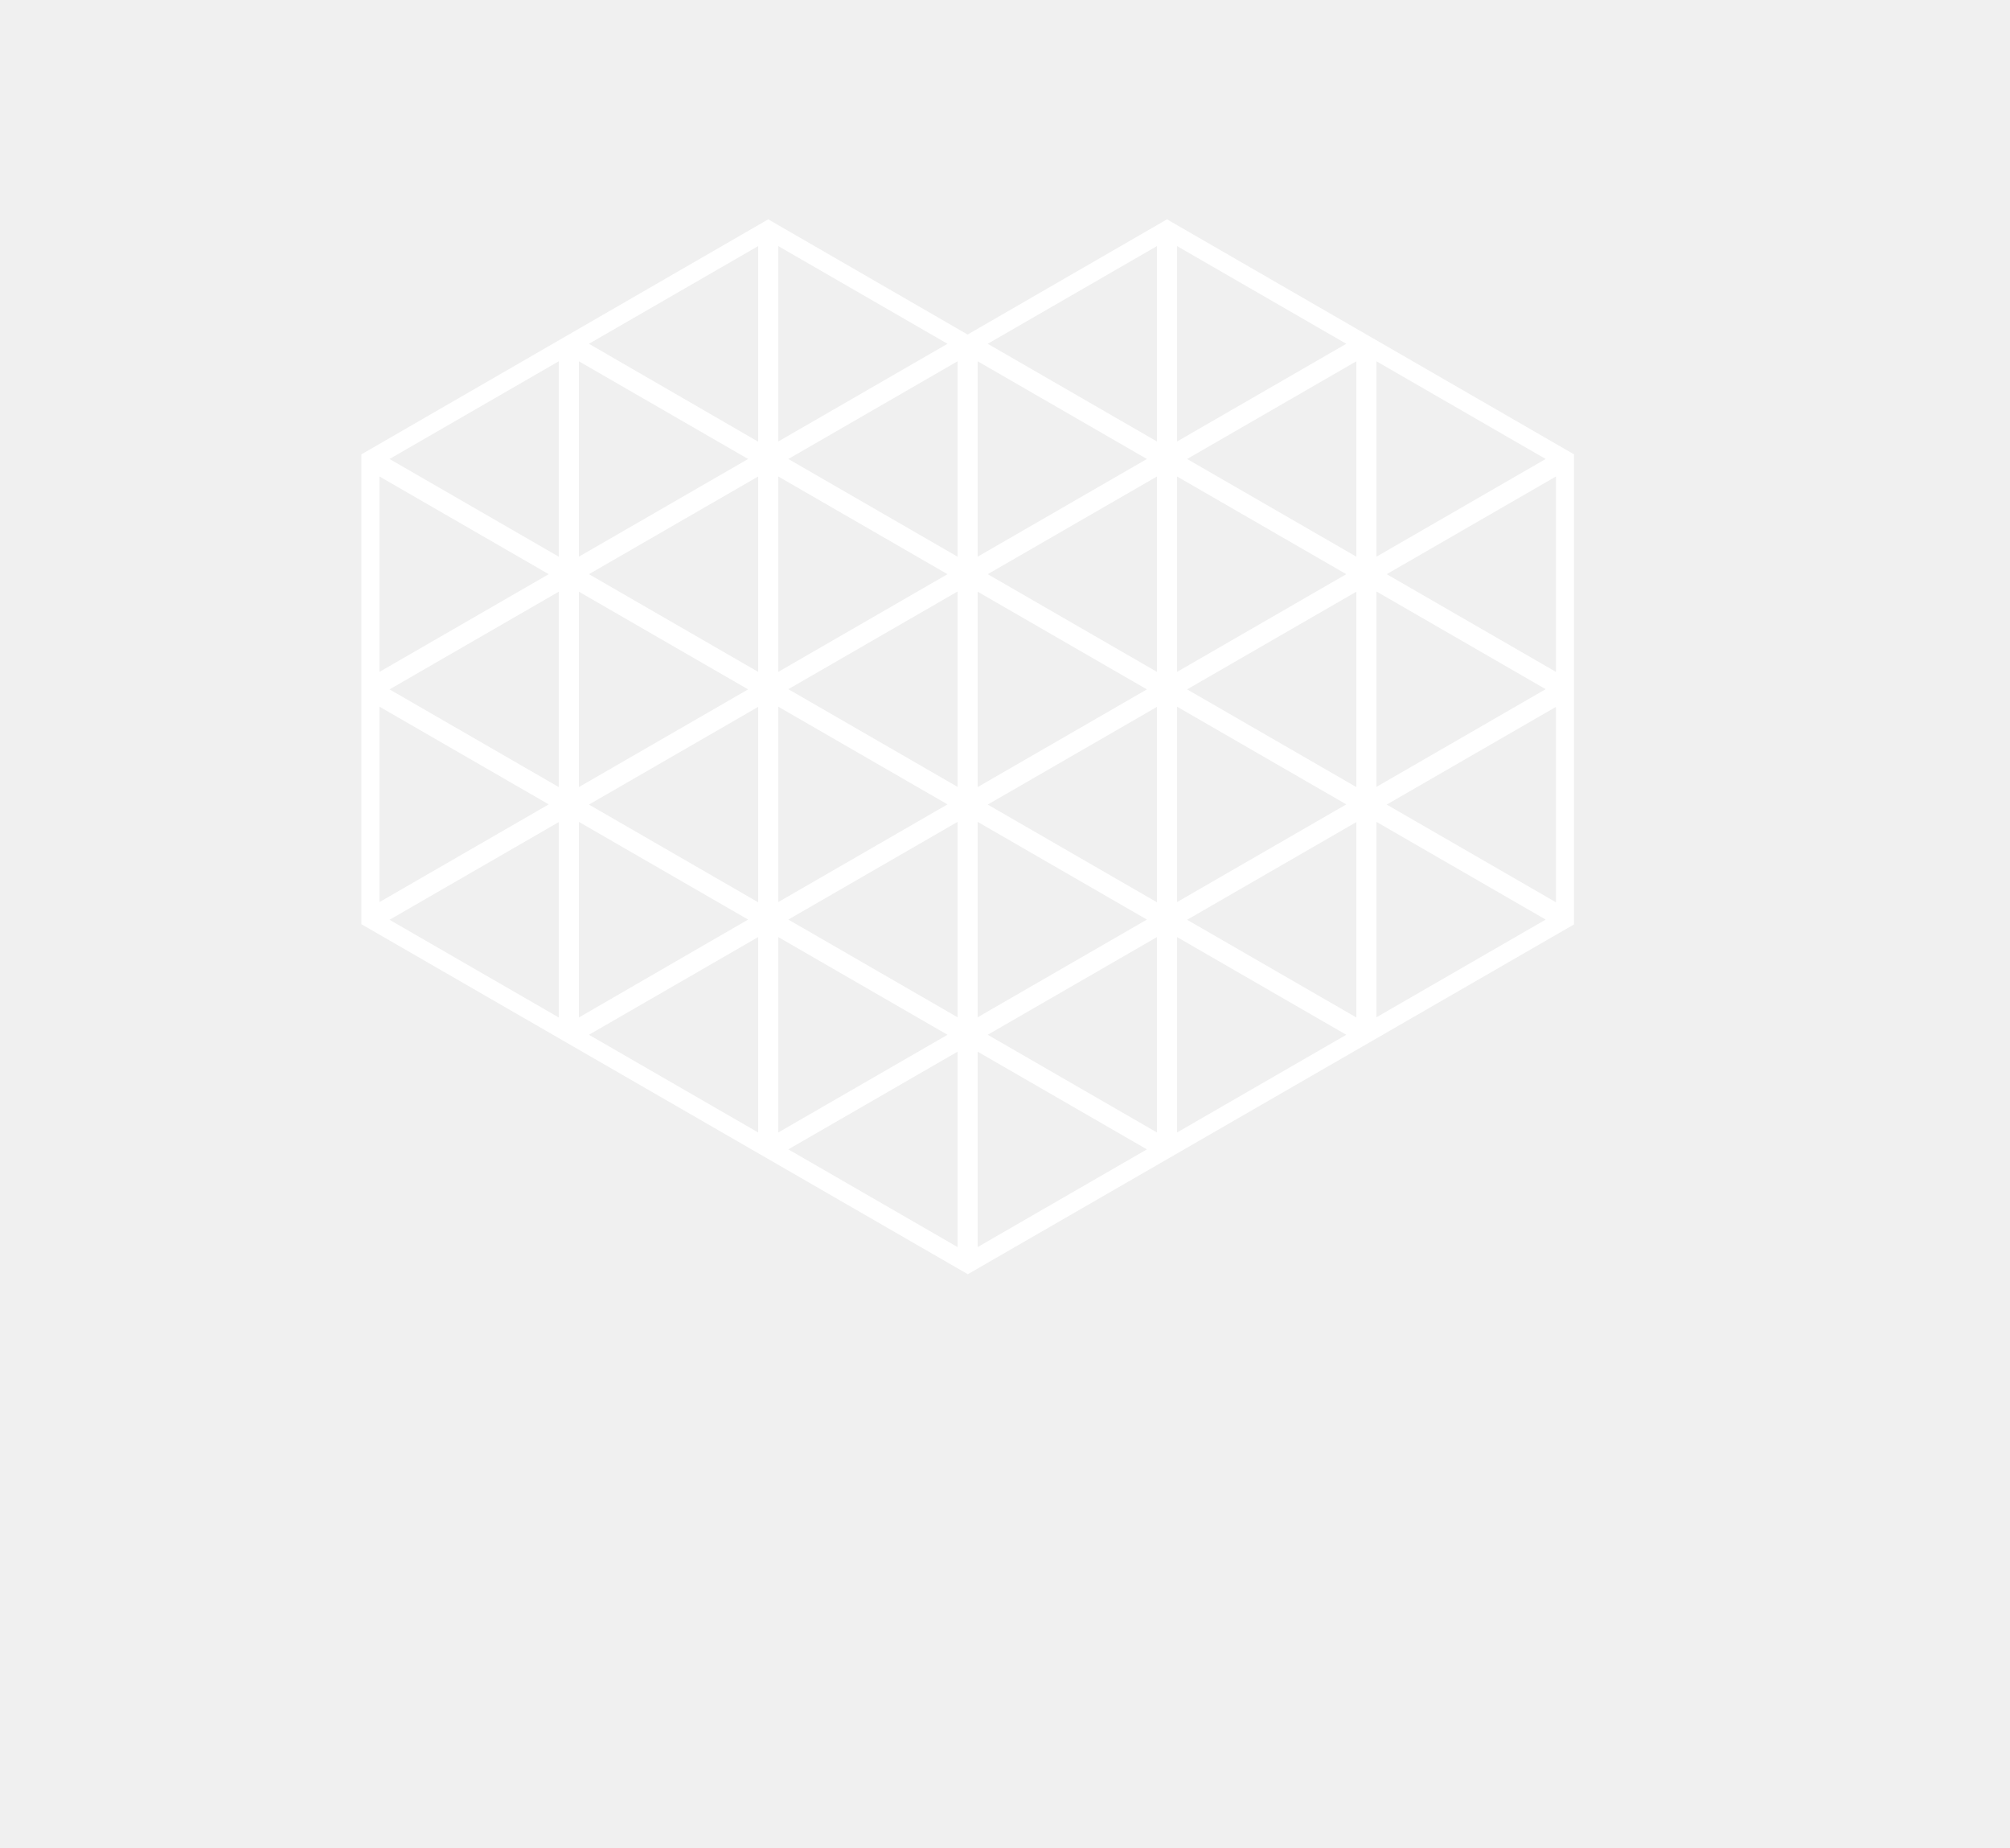
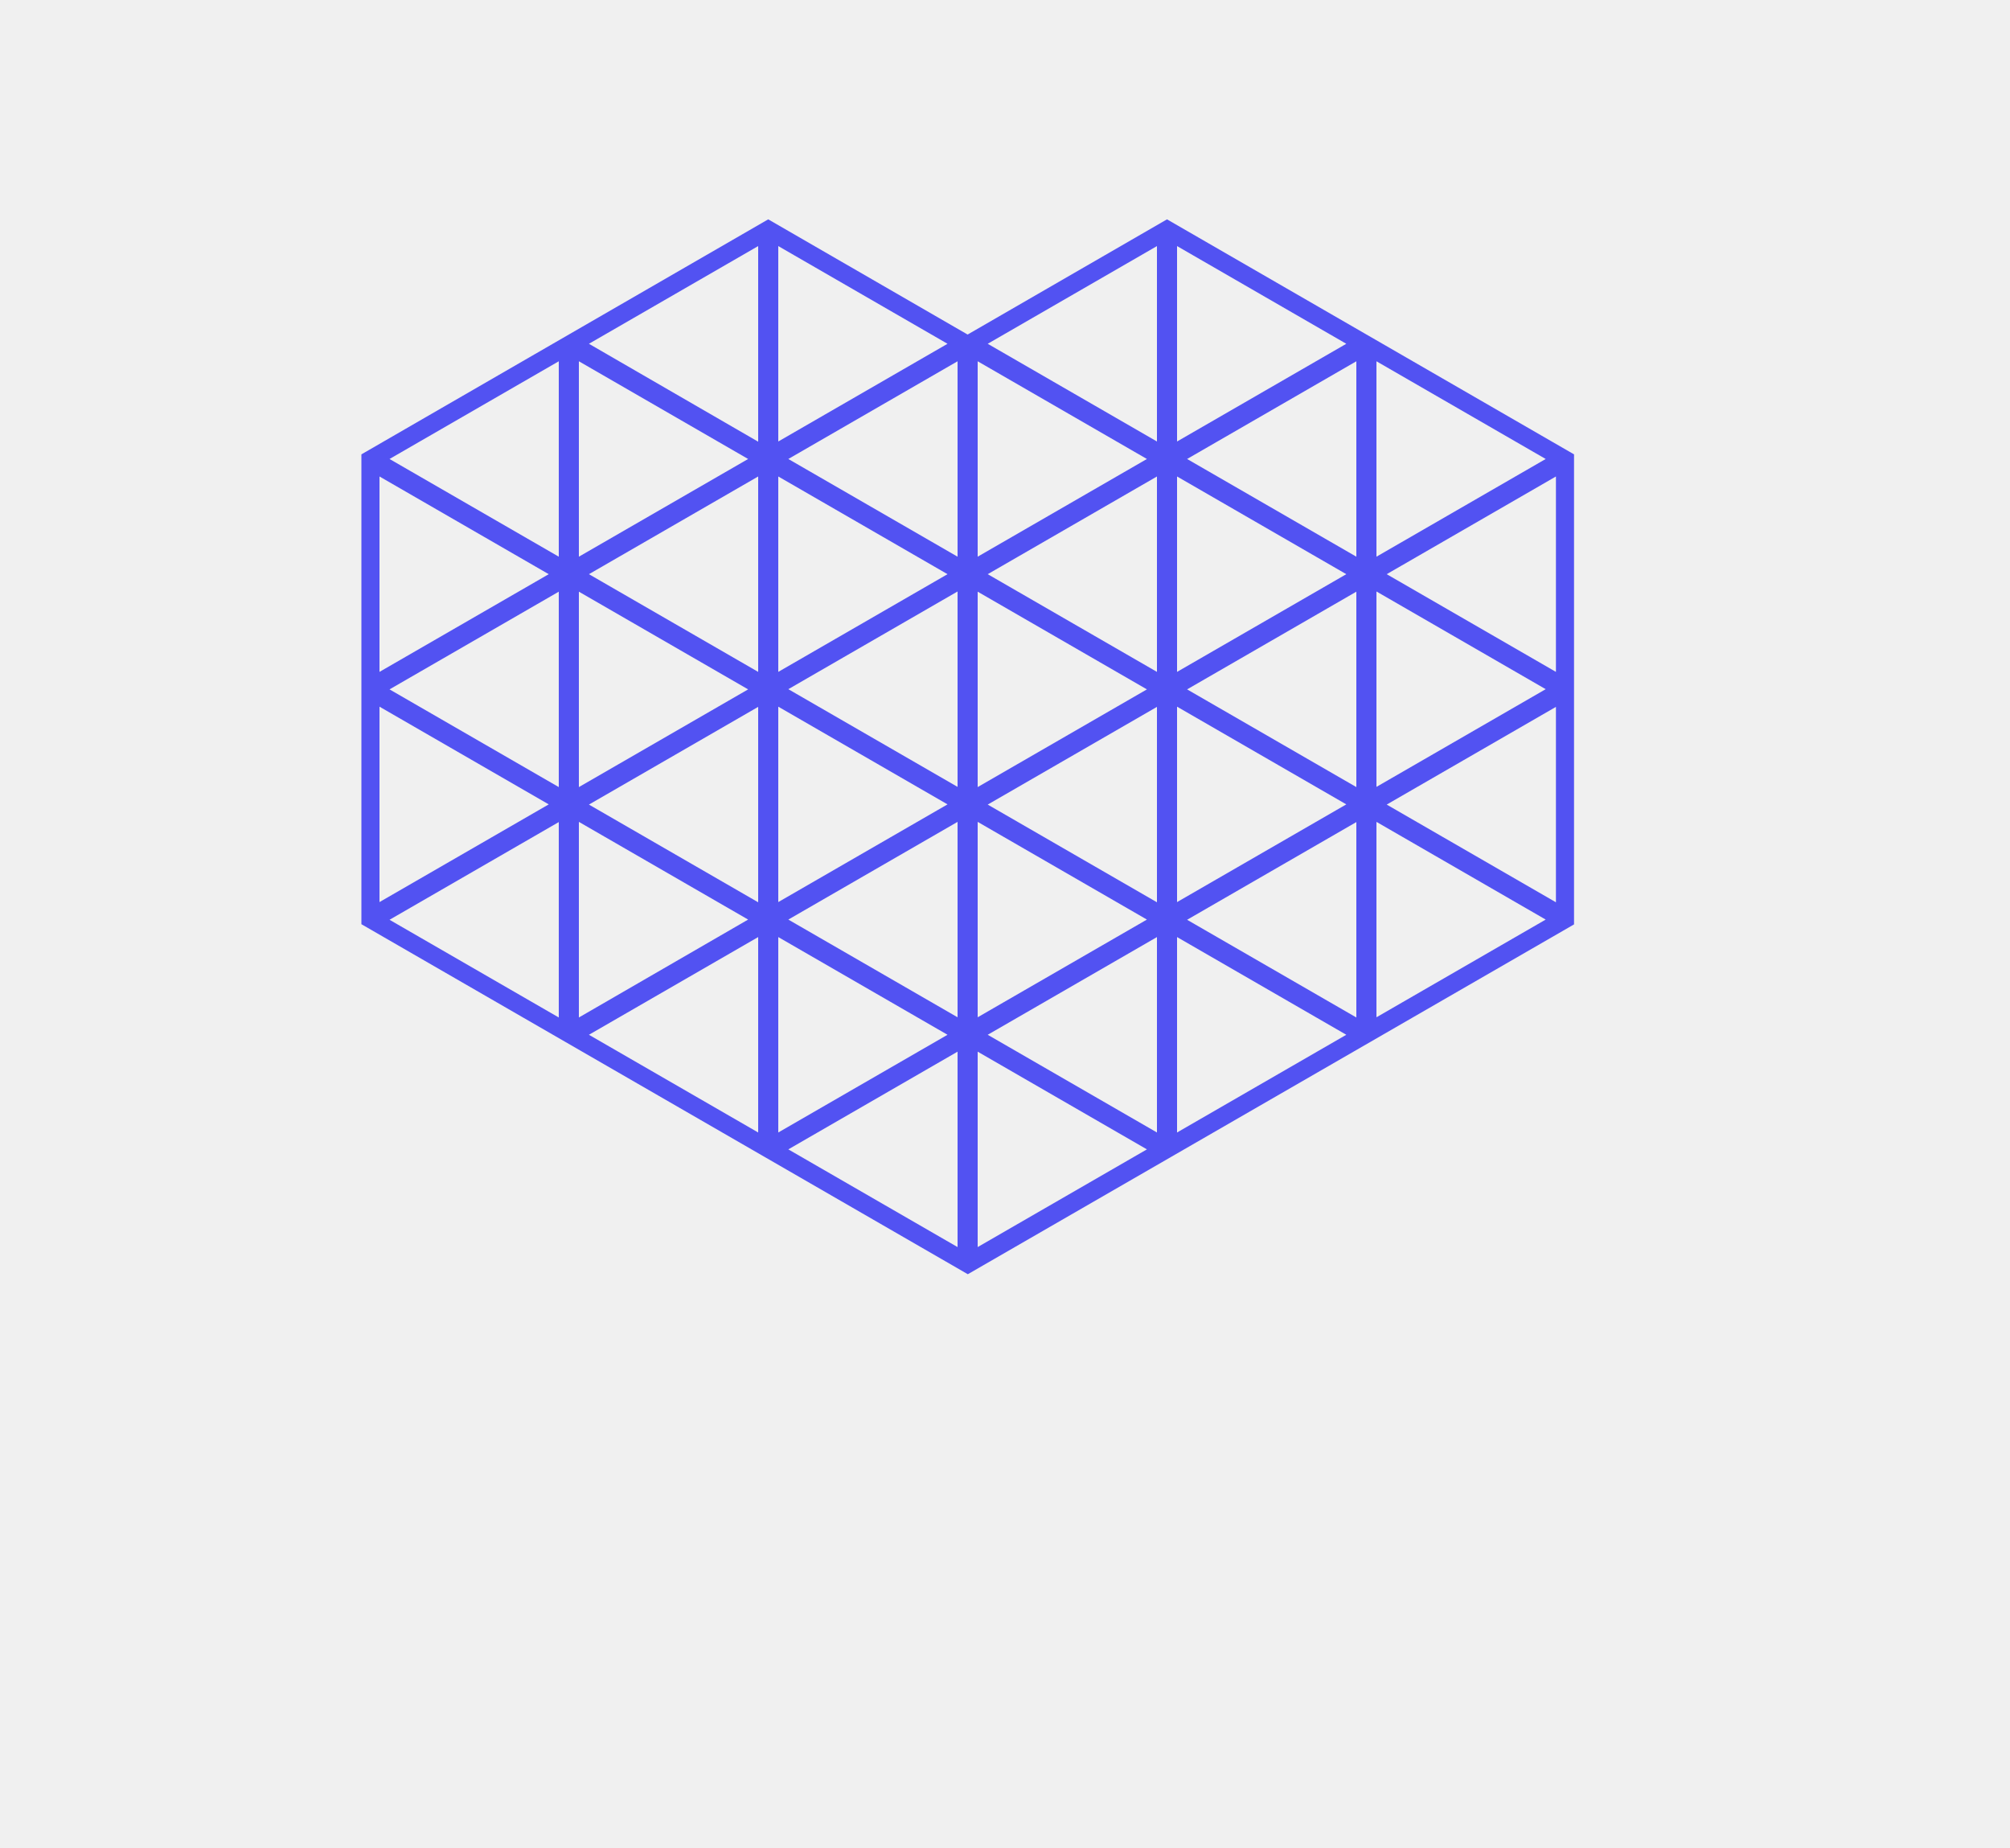
<svg xmlns="http://www.w3.org/2000/svg" version="1.1" id="Layer_2" x="0px" y="0px" width="1000px" height="919px" viewBox="0 0 1000 919" enable-background="new 0 0 1000 919" xml:space="preserve">
  <g>
-     <path fill="#fff" d="M783.1,459.8V226L580.6,109.1l-99.2,57.3l-99.2-57.3L179.8,226v233.7l301.7,174.1L783.1,459.8z    M674.8,506.1l-84.2-48.6l84.2-48.6V506.1z M674.8,391.5l-84.2-48.6l84.2-48.6V391.5z M774.1,448.8l-84.2-48.6l84.2-48.6V448.8z    M774.1,334.2l-84.2-48.6l84.2-48.6V334.2z M684.8,179.7l84.2,48.6l-84.2,48.6V179.7z M684.8,294.2l84.2,48.6l-84.2,48.6V294.2z    M684.8,408.8l84.2,48.6l-84.2,48.6V408.8z M674.8,276.9l-84.2-48.6l84.2-48.6V276.9z M585.6,122.4l84.2,48.6l-84.2,48.6V122.4z    M585.6,237l84.2,48.6l-84.2,48.6V237z M585.6,351.5l84.2,48.6l-84.2,48.6V351.5z M585.6,466.1l84.2,48.6l-84.2,48.6V466.1z    M486.4,620.3v-97.2l84.2,48.6L486.4,620.3z M575.6,563.3l-84.2-48.6l84.2-48.6V563.3z M575.6,448.8l-84.2-48.6l84.2-48.6V448.8z    M575.6,334.2l-84.2-48.6l84.2-48.6V334.2z M575.6,122.4v97.2L491.4,171L575.6,122.4z M486.4,179.7l84.2,48.6l-84.2,48.6V179.7z    M486.4,294.3l84.2,48.6l-84.2,48.6V294.3z M486.4,408.8l84.2,48.6l-84.2,48.6V408.8z M288,179.7l84.2,48.6L288,276.9V179.7z    M288,294.3l84.2,48.6L288,391.5V294.3z M188.8,237l84.2,48.6l-84.2,48.6V237z M188.8,351.5l84.2,48.6l-84.2,48.6V351.5z    M278,506.1l-84.2-48.6l84.2-48.6V506.1z M278,391.5l-84.2-48.6l84.2-48.6V391.5z M278,276.9l-84.2-48.6l84.2-48.6V276.9z    M288,408.8l84.2,48.6L288,506.1V408.8z M377.2,563.3L293,514.7l84.2-48.6V563.3z M377.2,448.8L293,400.2l84.2-48.6V448.8z    M377.2,334.2L293,285.6l84.2-48.6V334.2z M377.2,219.7L293,171l84.2-48.6V219.7z M387.2,122.4l84.2,48.6l-84.2,48.6V122.4z    M476.4,179.7v97.2l-84.2-48.6L476.4,179.7z M387.2,237l84.2,48.6l-84.2,48.6V237z M476.4,294.2v97.2l-84.2-48.6L476.4,294.2z    M387.2,351.5l84.2,48.6l-84.2,48.6V351.5z M476.4,408.8v97.2l-84.2-48.6L476.4,408.8z M387.2,466.1l84.2,48.6l-84.2,48.6V466.1z    M476.4,620.3l-84.2-48.6l84.2-48.6V620.3z" />
+     <path fill="#5252f2" d="M783.1,459.8V226L580.6,109.1l-99.2,57.3l-99.2-57.3L179.8,226v233.7l301.7,174.1L783.1,459.8z    M674.8,506.1l-84.2-48.6l84.2-48.6V506.1z M674.8,391.5l-84.2-48.6l84.2-48.6V391.5z M774.1,448.8l-84.2-48.6l84.2-48.6V448.8z    M774.1,334.2l-84.2-48.6l84.2-48.6V334.2z M684.8,179.7l84.2,48.6l-84.2,48.6V179.7z M684.8,294.2l84.2,48.6l-84.2,48.6V294.2z    M684.8,408.8l84.2,48.6l-84.2,48.6V408.8z M674.8,276.9l-84.2-48.6l84.2-48.6V276.9z M585.6,122.4l84.2,48.6l-84.2,48.6V122.4z    M585.6,237l84.2,48.6l-84.2,48.6V237z M585.6,351.5l84.2,48.6l-84.2,48.6V351.5z M585.6,466.1l84.2,48.6l-84.2,48.6V466.1z    M486.4,620.3v-97.2l84.2,48.6L486.4,620.3z M575.6,563.3l-84.2-48.6l84.2-48.6V563.3z M575.6,448.8l-84.2-48.6l84.2-48.6V448.8z    M575.6,334.2l-84.2-48.6l84.2-48.6V334.2z M575.6,122.4v97.2L491.4,171L575.6,122.4z M486.4,179.7l84.2,48.6l-84.2,48.6V179.7z    M486.4,294.3l84.2,48.6l-84.2,48.6V294.3z M486.4,408.8l84.2,48.6l-84.2,48.6V408.8z M288,179.7l84.2,48.6L288,276.9V179.7z    M288,294.3l84.2,48.6L288,391.5V294.3z M188.8,237l84.2,48.6l-84.2,48.6V237z M188.8,351.5l84.2,48.6l-84.2,48.6V351.5z    M278,506.1l-84.2-48.6l84.2-48.6V506.1z M278,391.5l-84.2-48.6l84.2-48.6V391.5z M278,276.9l-84.2-48.6l84.2-48.6V276.9z    M288,408.8l84.2,48.6L288,506.1V408.8z M377.2,563.3L293,514.7l84.2-48.6V563.3z M377.2,448.8L293,400.2l84.2-48.6V448.8z    M377.2,334.2L293,285.6l84.2-48.6V334.2z M377.2,219.7L293,171l84.2-48.6V219.7z M387.2,122.4l84.2,48.6l-84.2,48.6V122.4z    M476.4,179.7v97.2l-84.2-48.6L476.4,179.7z M387.2,237l84.2,48.6l-84.2,48.6V237z M476.4,294.2v97.2l-84.2-48.6L476.4,294.2z    M387.2,351.5l84.2,48.6l-84.2,48.6V351.5z M476.4,408.8v97.2l-84.2-48.6L476.4,408.8z M387.2,466.1l84.2,48.6l-84.2,48.6V466.1z    M476.4,620.3l-84.2-48.6l84.2-48.6V620.3z" />
  </g>
</svg>
